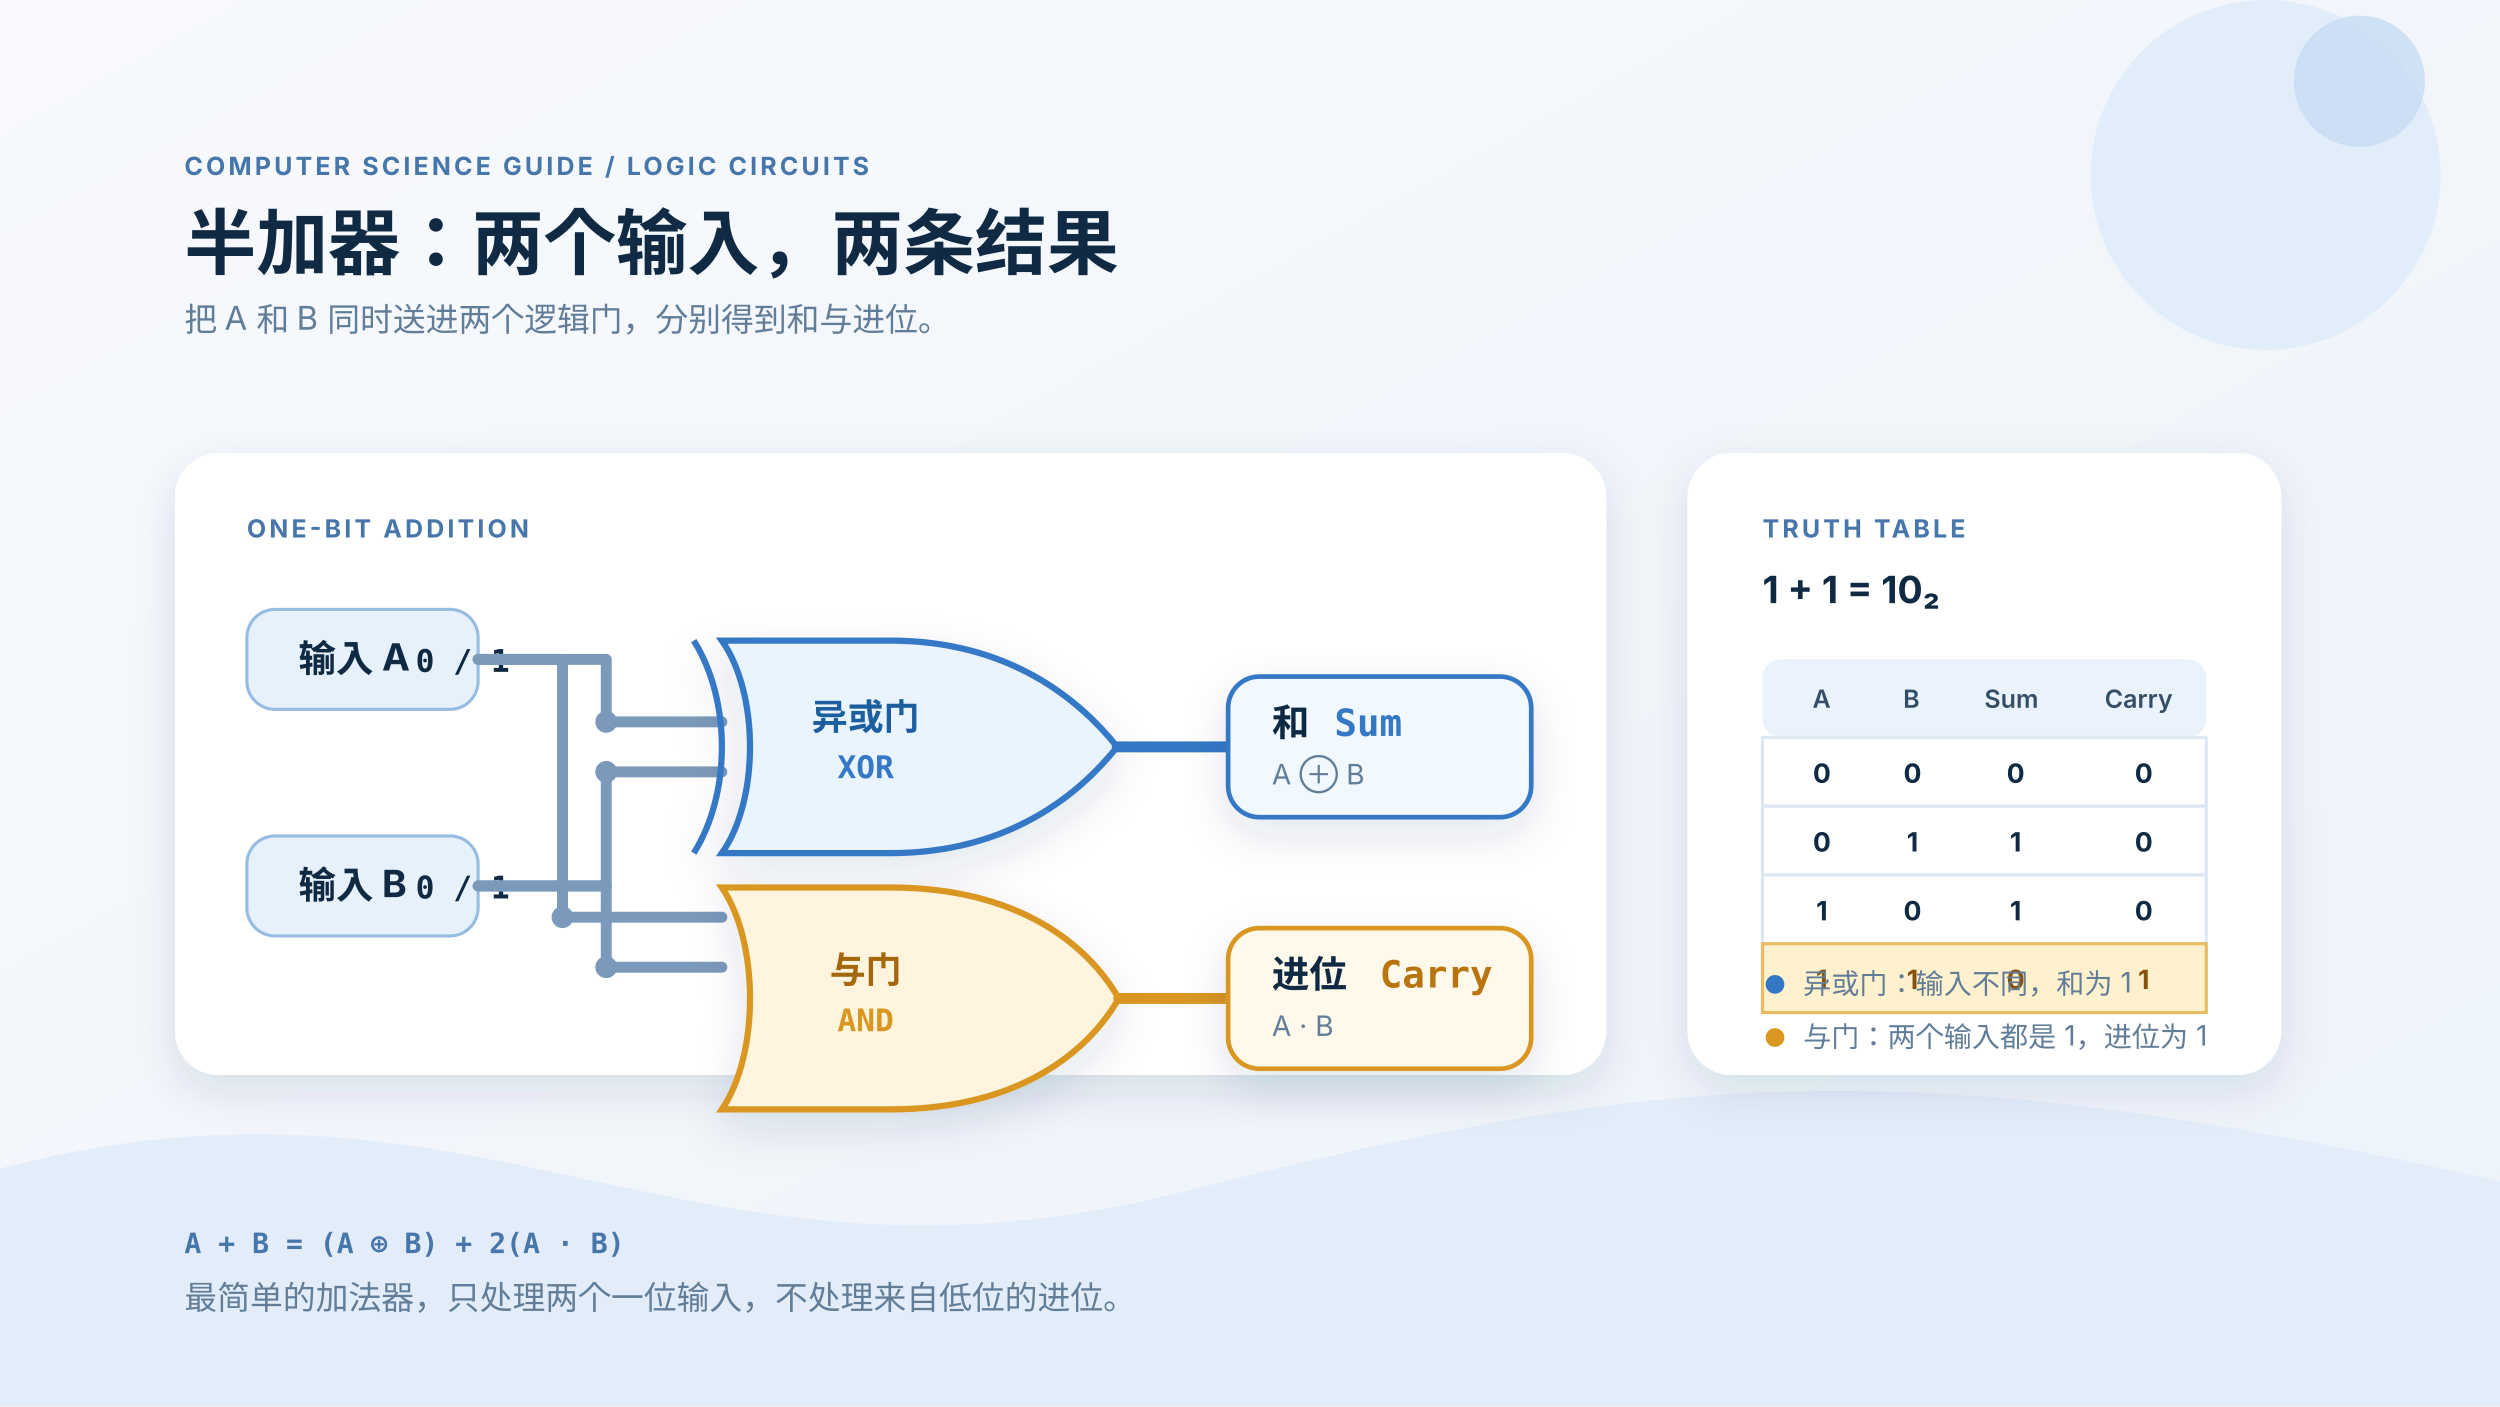
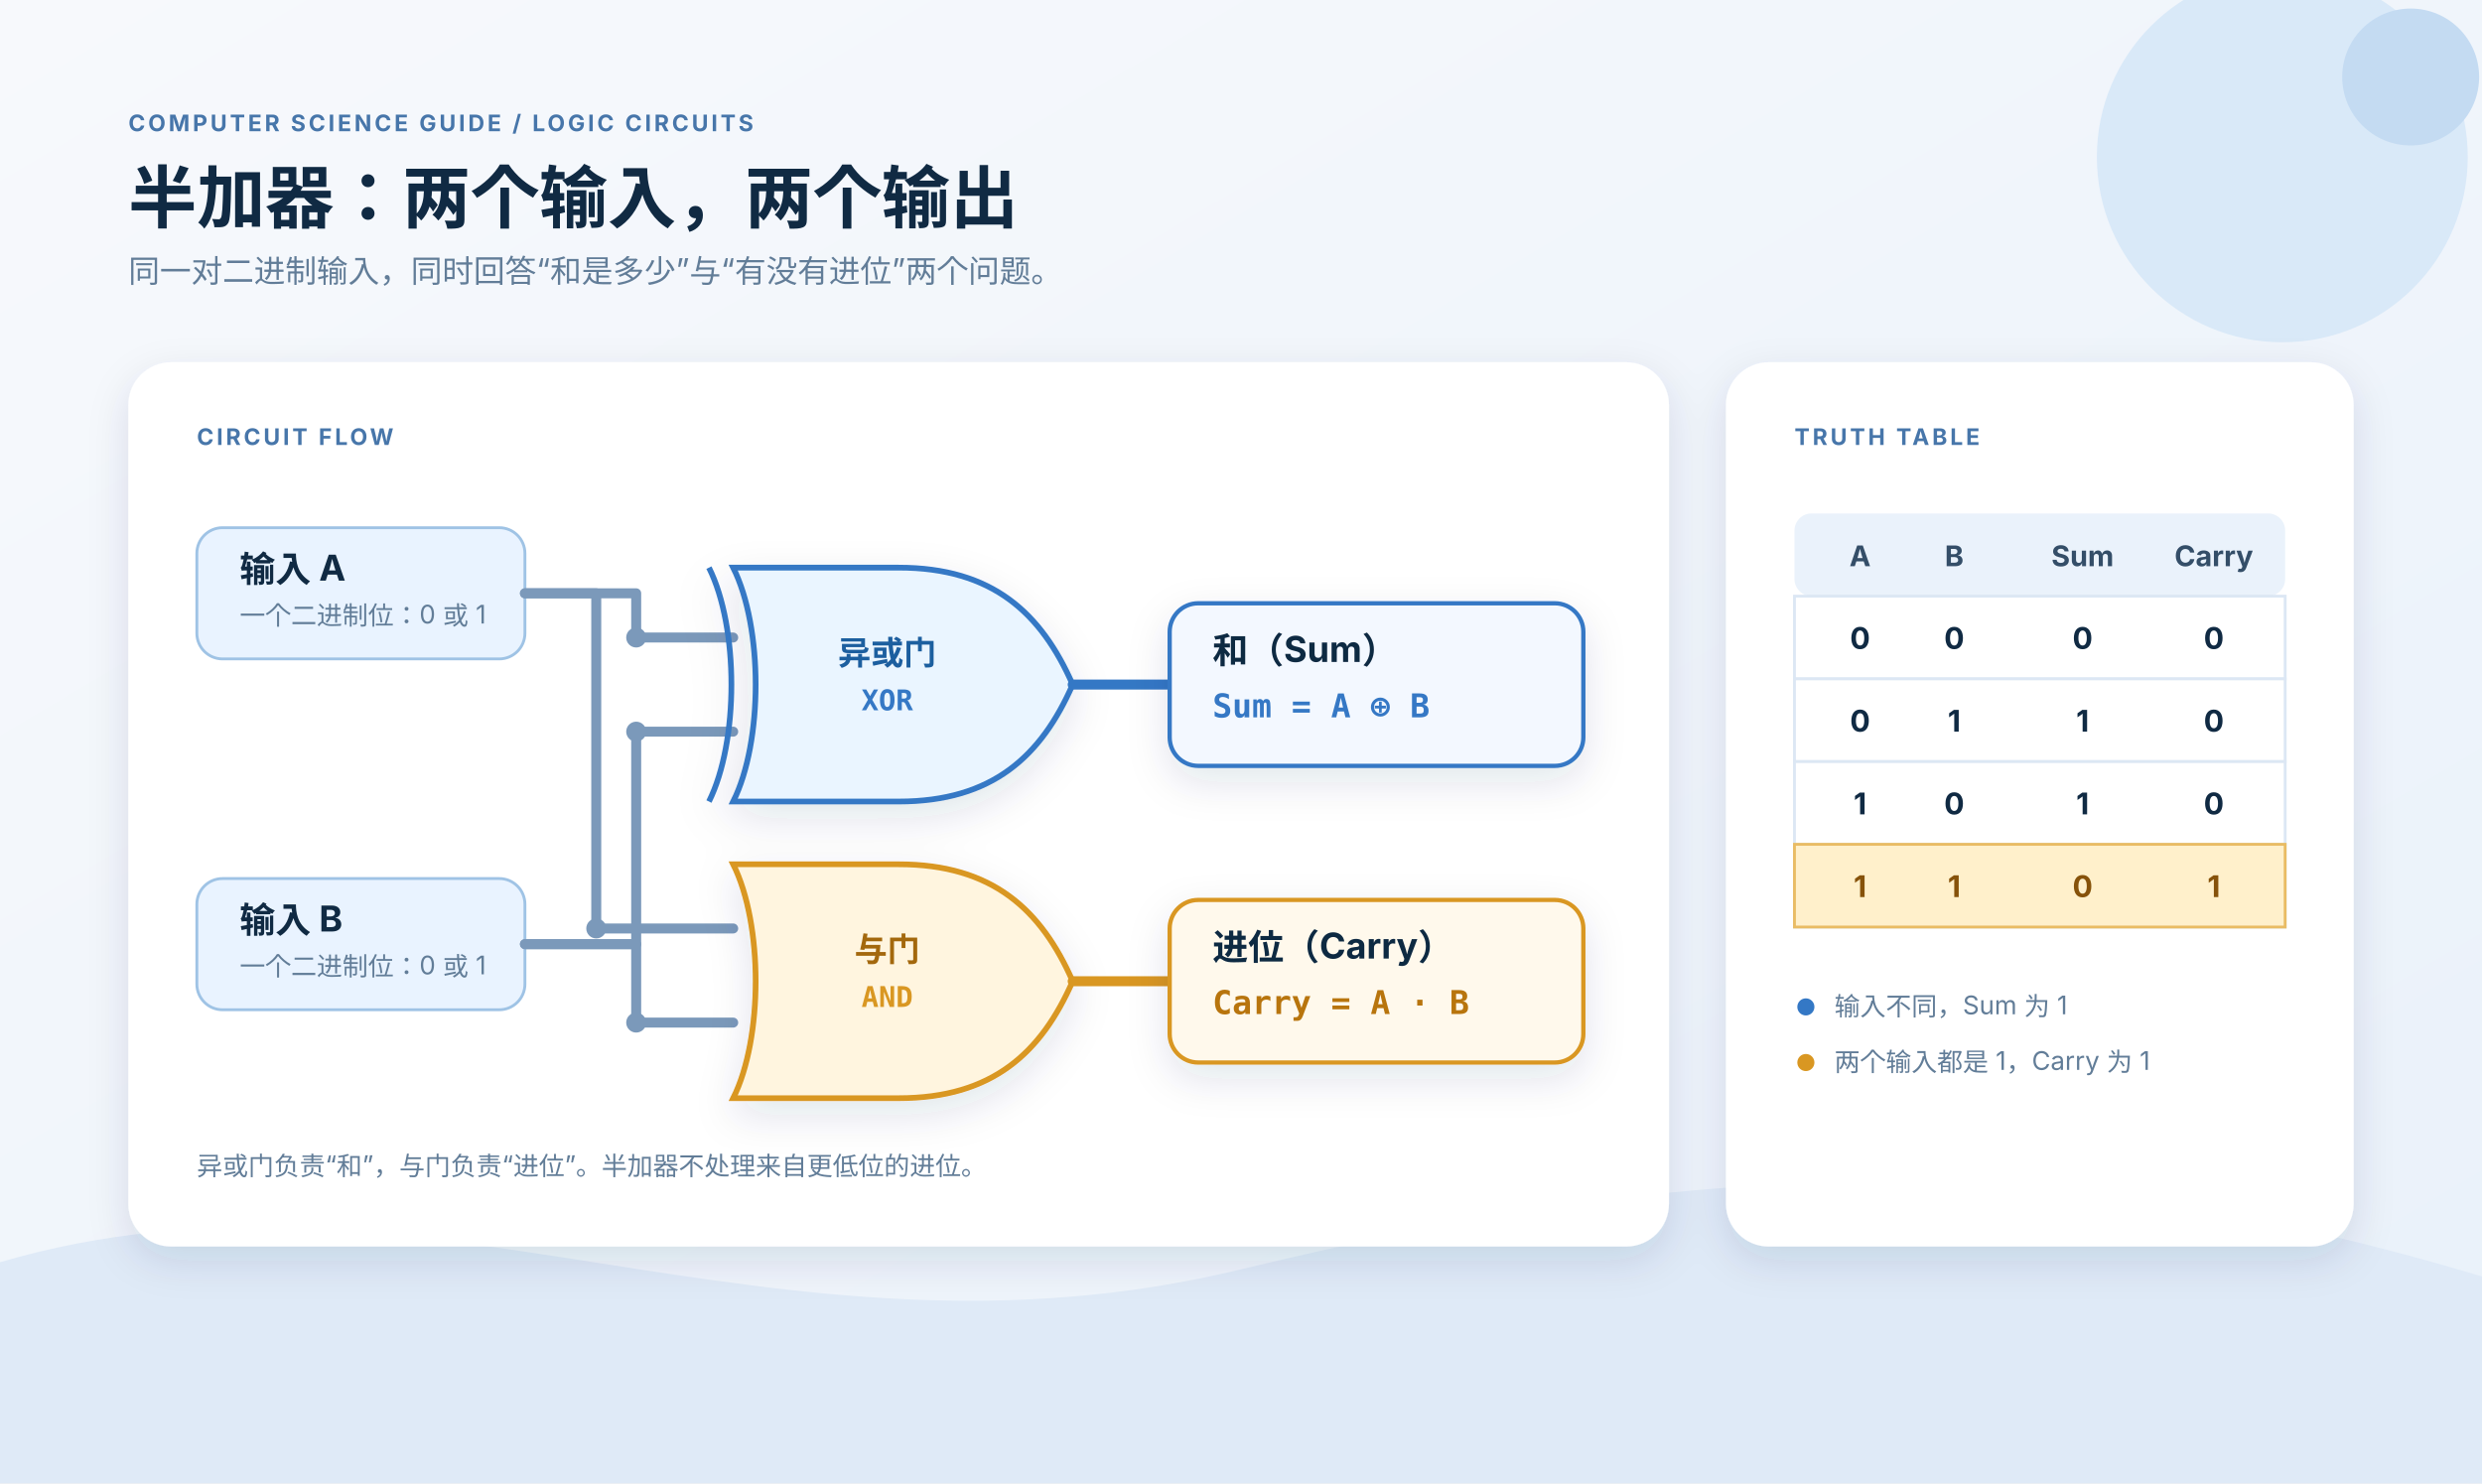
- <svg xmlns="http://www.w3.org/2000/svg" width="1600" height="900" viewBox="0 0 1600 900" role="img" aria-labelledby="title desc">
+ <svg xmlns="http://www.w3.org/2000/svg" width="1740" height="1040" viewBox="0 0 1740 1040" role="img" aria-labelledby="title desc">
  <defs>
-     <linearGradient id="background" x1="0" x2="1" y1="0" y2="1">
+     <linearGradient id="background" x1="0" y1="0" x2="1" y2="1">
      <stop offset="0" stop-color="#f7f9fc" />
-       <stop offset="1" stop-color="#edf3fb" />
+       <stop offset="1" stop-color="#e9f1fa" />
    </linearGradient>
    <filter id="shadow" x="-20%" y="-20%" width="140%" height="140%">
      <feDropShadow dx="0" dy="10" stdDeviation="14" flood-color="#17355d" flood-opacity="0.12" />
    </filter>
    <style>
-       .title { fill: #102a43; font: 700 46px -apple-system, BlinkMacSystemFont, "PingFang SC", "Microsoft YaHei", sans-serif; }
-       .subtitle { fill: #627d98; font: 400 21px -apple-system, BlinkMacSystemFont, "PingFang SC", "Microsoft YaHei", sans-serif; }
+       .title { fill: #102a43; font: 700 48px -apple-system, BlinkMacSystemFont, "PingFang SC", "Microsoft YaHei", sans-serif; }
+       .subtitle { fill: #627d98; font: 400 22px -apple-system, BlinkMacSystemFont, "PingFang SC", "Microsoft YaHei", sans-serif; }
      .eyebrow { fill: #4776aa; font: 700 16px -apple-system, BlinkMacSystemFont, "PingFang SC", "Microsoft YaHei", sans-serif; letter-spacing: 2px; }
-       .label { fill: #102a43; font: 700 24px -apple-system, BlinkMacSystemFont, "PingFang SC", "Microsoft YaHei", sans-serif; }
+       .label { fill: #102a43; font: 700 25px -apple-system, BlinkMacSystemFont, "PingFang SC", "Microsoft YaHei", sans-serif; }
      .small { fill: #627d98; font: 400 18px -apple-system, BlinkMacSystemFont, "PingFang SC", "Microsoft YaHei", sans-serif; }
-       .gate { fill: #ffffff; stroke: #bed0e5; stroke-width: 3; }
-       .wire { fill: none; stroke: #7b99ba; stroke-width: 7; stroke-linecap: round; stroke-linejoin: round; }
-       .wire-blue { fill: none; stroke: #3478c5; stroke-width: 7; stroke-linecap: round; stroke-linejoin: round; }
-       .wire-gold { fill: none; stroke: #d99722; stroke-width: 7; stroke-linecap: round; stroke-linejoin: round; }
-       .mono { fill: #102a43; font: 700 20px ui-monospace, SFMono-Regular, Menlo, monospace; }
-       .table { fill: #344e68; font: 600 16px -apple-system, BlinkMacSystemFont, "PingFang SC", "Microsoft YaHei", sans-serif; }
-       .table-strong { fill: #102a43; font: 700 17px -apple-system, BlinkMacSystemFont, "PingFang SC", "Microsoft YaHei", sans-serif; }
+       .mono { fill: #102a43; font: 700 22px ui-monospace, SFMono-Regular, Menlo, monospace; }
+       .table-head { fill: #344e68; font: 700 20px -apple-system, BlinkMacSystemFont, "PingFang SC", "Microsoft YaHei", sans-serif; }
+       .table-cell { fill: #102a43; font: 700 21px -apple-system, BlinkMacSystemFont, "PingFang SC", "Microsoft YaHei", sans-serif; }
    </style>
  </defs>
-   <rect width="1600" height="900" fill="url(#background)" />
-   <path d="M0 748 C310 666 440 844 760 762 S1240 676 1600 756 V900 H0 Z" fill="#e3edf9" />
-   <circle cx="1450" cy="112" r="112" fill="#dceafa" opacity="0.72" />
-   <circle cx="1510" cy="52" r="42" fill="#c7dcf3" opacity="0.8" />
-   <text x="118" y="112" class="eyebrow">COMPUTER SCIENCE GUIDE / LOGIC CIRCUITS</text>
-   <text x="118" y="172" class="title">半加器：两个输入，两条结果</text>
-   <text x="118" y="212" class="subtitle">把 A 和 B 同时送进两个逻辑门，分别得到和与进位。</text>
+   <rect width="1740" height="1040" fill="url(#background)" />
+   <path d="M0 885 C290 800 540 970 870 890 S1440 805 1740 895 V1040 H0 Z" fill="#dfeaf7" />
+   <circle cx="1600" cy="110" r="130" fill="#d9e9f8" />
+   <circle cx="1690" cy="54" r="48" fill="#c4dbf2" />
+   <text x="90" y="92" class="eyebrow">COMPUTER SCIENCE GUIDE / LOGIC CIRCUITS</text>
+   <text x="90" y="156" class="title">半加器：两个输入，两个输出</text>
+   <text x="90" y="198" class="subtitle">同一对二进制输入，同时回答“和是多少”与“有没有进位”两个问题。</text>
  <g filter="url(#shadow)">
-     <rect x="112" y="290" width="916" height="398" rx="28" fill="#ffffff" />
+     <rect x="90" y="254" width="1080" height="620" rx="30" fill="#ffffff" />
+     <rect x="1210" y="254" width="440" height="620" rx="30" fill="#ffffff" />
  </g>
-   <text x="158" y="344" class="eyebrow">ONE-BIT ADDITION</text>
+   <text x="138" y="312" class="eyebrow">CIRCUIT FLOW</text>
+   <text x="1258" y="312" class="eyebrow">TRUTH TABLE</text>
  <g>
-     <rect x="158" y="390" width="148" height="64" rx="18" fill="#e7f1fc" stroke="#96bce2" stroke-width="2" />
-     <text x="191" y="430" class="label">输入 A</text>
-     <text x="266" y="430" class="mono">0 / 1</text>
-     <rect x="158" y="535" width="148" height="64" rx="18" fill="#e7f1fc" stroke="#96bce2" stroke-width="2" />
-     <text x="191" y="575" class="label">输入 B</text>
-     <text x="266" y="575" class="mono">0 / 1</text>
+     <rect x="138" y="370" width="230" height="92" rx="18" fill="#e9f3ff" stroke="#9fc3e5" stroke-width="2" />
+     <text x="168" y="408" class="label">输入 A</text>
+     <text x="168" y="438" class="small">一个二进制位：0 或 1</text>
+     <rect x="138" y="616" width="230" height="92" rx="18" fill="#e9f3ff" stroke="#9fc3e5" stroke-width="2" />
+     <text x="168" y="654" class="label">输入 B</text>
+     <text x="168" y="684" class="small">一个二进制位：0 或 1</text>
  </g>
-   <path class="wire" d="M306 422 H388 V462 H462" />
-   <path class="wire" d="M306 567 H388 V494 H462" />
-   <path class="wire" d="M306 422 H360 V587 H462" />
-   <path class="wire" d="M306 567 H388 V619 H462" />
-   <circle cx="388" cy="462" r="7" fill="#7b99ba" />
-   <circle cx="388" cy="494" r="7" fill="#7b99ba" />
-   <circle cx="360" cy="587" r="7" fill="#7b99ba" />
-   <circle cx="388" cy="619" r="7" fill="#7b99ba" />
+   <g fill="none" stroke="#7b99ba" stroke-width="7" stroke-linecap="round" stroke-linejoin="round">
+     <path d="M368 416 H446 V447 H514" />
+     <path d="M368 662 H446 V513 H514" />
+     <path d="M368 416 H418 V651 H514" />
+     <path d="M368 662 H446 V717 H514" />
+   </g>
+   <circle cx="446" cy="447" r="7" fill="#7b99ba" />
+   <circle cx="446" cy="513" r="7" fill="#7b99ba" />
+   <circle cx="418" cy="651" r="7" fill="#7b99ba" />
+   <circle cx="446" cy="717" r="7" fill="#7b99ba" />
  <g filter="url(#shadow)">
-     <path d="M462 410 H570 C646 410 691 448 715 478 C691 508 646 546 570 546 H462 C486 512 486 444 462 410 Z" fill="#e9f4ff" stroke="#3478c5" stroke-width="4" />
-     <path d="M444 410 C468 448 468 508 444 546" fill="none" stroke="#3478c5" stroke-width="4" />
-     <text x="554" y="467" text-anchor="middle" fill="#1f5e9f" font-family="-apple-system, BlinkMacSystemFont, PingFang SC, Microsoft YaHei, sans-serif" font-size="23" font-weight="700">异或门</text>
-     <text x="554" y="498" text-anchor="middle" fill="#3478c5" font-family="ui-monospace, SFMono-Regular, Menlo, monospace" font-size="20" font-weight="700">XOR</text>
-     <path d="M462 568 H570 C651 568 696 604 716 639 C696 674 651 710 570 710 H462 C486 675 486 603 462 568 Z" fill="#fff4dd" stroke="#d99722" stroke-width="4" />
-     <text x="554" y="629" text-anchor="middle" fill="#a3670c" font-family="-apple-system, BlinkMacSystemFont, PingFang SC, Microsoft YaHei, sans-serif" font-size="23" font-weight="700">与门</text>
-     <text x="554" y="660" text-anchor="middle" fill="#d99722" font-family="ui-monospace, SFMono-Regular, Menlo, monospace" font-size="20" font-weight="700">AND</text>
+     <path d="M514 398 H630 C696 398 730 430 752 480 C730 530 696 562 630 562 H514 C535 520 535 440 514 398 Z" fill="#eaf5ff" stroke="#3478c5" stroke-width="4" />
+     <path d="M497 398 C518 440 518 520 497 562" fill="none" stroke="#3478c5" stroke-width="4" />
+     <text x="622" y="466" text-anchor="middle" fill="#1f5e9f" font-family="-apple-system, BlinkMacSystemFont, PingFang SC, Microsoft YaHei, sans-serif" font-size="23" font-weight="700">异或门</text>
+     <text x="622" y="498" text-anchor="middle" fill="#3478c5" font-family="ui-monospace, SFMono-Regular, Menlo, monospace" font-size="20" font-weight="700">XOR</text>
+     <path d="M514 606 H630 C696 606 730 638 752 688 C730 738 696 770 630 770 H514 C535 728 535 648 514 606 Z" fill="#fff5df" stroke="#d99722" stroke-width="4" />
+     <text x="622" y="674" text-anchor="middle" fill="#a3670c" font-family="-apple-system, BlinkMacSystemFont, PingFang SC, Microsoft YaHei, sans-serif" font-size="23" font-weight="700">与门</text>
+     <text x="622" y="706" text-anchor="middle" fill="#d99722" font-family="ui-monospace, SFMono-Regular, Menlo, monospace" font-size="20" font-weight="700">AND</text>
  </g>
-   <path class="wire-blue" d="M715 478 H786" />
-   <path class="wire-gold" d="M716 639 H786" />
+   <path d="M752 480 H820" fill="none" stroke="#3478c5" stroke-width="7" stroke-linecap="round" />
+   <path d="M752 688 H820" fill="none" stroke="#d99722" stroke-width="7" stroke-linecap="round" />
  <g filter="url(#shadow)">
-     <rect x="786" y="433" width="194" height="90" rx="20" fill="#f2f8ff" stroke="#3478c5" stroke-width="3" />
-     <text x="814" y="471" class="label">和</text>
-     <text x="854" y="471" fill="#3478c5" font-family="ui-monospace, SFMono-Regular, Menlo, monospace" font-size="24" font-weight="700">Sum</text>
-     <text x="814" y="502" class="small">A ⊕ B</text>
-     <rect x="786" y="594" width="194" height="90" rx="20" fill="#fff9ec" stroke="#d99722" stroke-width="3" />
-     <text x="814" y="632" class="label">进位</text>
-     <text x="883" y="632" fill="#b87510" font-family="ui-monospace, SFMono-Regular, Menlo, monospace" font-size="24" font-weight="700">Carry</text>
-     <text x="814" y="663" class="small">A · B</text>
+     <rect x="820" y="423" width="290" height="114" rx="20" fill="#f3f8ff" stroke="#3478c5" stroke-width="3" />
+     <text x="850" y="465" class="label">和（Sum）</text>
+     <text x="850" y="503" fill="#3478c5" font-family="ui-monospace, SFMono-Regular, Menlo, monospace" font-size="23" font-weight="700">Sum = A ⊕ B</text>
+     <rect x="820" y="631" width="290" height="114" rx="20" fill="#fff9ec" stroke="#d99722" stroke-width="3" />
+     <text x="850" y="673" class="label">进位（Carry）</text>
+     <text x="850" y="711" fill="#b87510" font-family="ui-monospace, SFMono-Regular, Menlo, monospace" font-size="23" font-weight="700">Carry = A · B</text>
  </g>
-   <g filter="url(#shadow)">
-     <rect x="1080" y="290" width="380" height="398" rx="28" fill="#ffffff" />
-   </g>
-   <text x="1128" y="344" class="eyebrow">TRUTH TABLE</text>
-   <text x="1128" y="386" class="label">1 + 1 = 10₂</text>
-   <g transform="translate(1128 422)">
-     <rect width="284" height="50" rx="12" fill="#eaf2fb" />
-     <text x="32" y="31" class="table">A</text>
-     <text x="90" y="31" class="table">B</text>
-     <text x="142" y="31" class="table">Sum</text>
-     <text x="219" y="31" class="table">Carry</text>
+   <text x="138" y="824" class="small">异或门负责“和”，与门负责“进位”。半加器不处理来自更低位的进位。</text>
+   <g transform="translate(1258 360)">
+     <rect width="344" height="58" rx="12" fill="#eaf2fb" />
+     <text x="46" y="37" text-anchor="middle" class="table-head">A</text>
+     <text x="112" y="37" text-anchor="middle" class="table-head">B</text>
+     <text x="202" y="37" text-anchor="middle" class="table-head">Sum</text>
+     <text x="294" y="37" text-anchor="middle" class="table-head">Carry</text>
    <g fill="#ffffff" stroke="#dce7f4" stroke-width="2">
-       <rect y="50" width="284" height="44" />
-       <rect y="94" width="284" height="44" />
-       <rect y="138" width="284" height="44" />
-       <rect y="182" width="284" height="44" />
+       <rect y="58" width="344" height="58" />
+       <rect y="116" width="344" height="58" />
+       <rect y="174" width="344" height="58" />
+       <rect y="232" width="344" height="58" />
    </g>
-     <g class="table-strong" text-anchor="middle">
-       <text x="38" y="79">0</text>
-       <text x="96" y="79">0</text>
-       <text x="162" y="79">0</text>
-       <text x="244" y="79">0</text>
-       <text x="38" y="123">0</text>
-       <text x="96" y="123">1</text>
-       <text x="162" y="123">1</text>
-       <text x="244" y="123">0</text>
-       <text x="38" y="167">1</text>
-       <text x="96" y="167">0</text>
-       <text x="162" y="167">1</text>
-       <text x="244" y="167">0</text>
+     <g class="table-cell" text-anchor="middle">
+       <text x="46" y="95">0</text>
+       <text x="112" y="95">0</text>
+       <text x="202" y="95">0</text>
+       <text x="294" y="95">0</text>
+       <text x="46" y="153">0</text>
+       <text x="112" y="153">1</text>
+       <text x="202" y="153">1</text>
+       <text x="294" y="153">0</text>
+       <text x="46" y="211">1</text>
+       <text x="112" y="211">0</text>
+       <text x="202" y="211">1</text>
+       <text x="294" y="211">0</text>
    </g>
-     <rect y="182" width="284" height="44" fill="#fff1cd" stroke="#e9bc64" stroke-width="2" />
-     <g fill="#86520a" font-family="-apple-system, BlinkMacSystemFont, PingFang SC, Microsoft YaHei, sans-serif" font-size="17" font-weight="700" text-anchor="middle">
-       <text x="38" y="211">1</text>
-       <text x="96" y="211">1</text>
-       <text x="162" y="211">0</text>
-       <text x="244" y="211">1</text>
+     <rect y="232" width="344" height="58" fill="#fff0cb" stroke="#e9bc64" stroke-width="2" />
+     <g fill="#86520a" font-family="-apple-system, BlinkMacSystemFont, PingFang SC, Microsoft YaHei, sans-serif" font-size="21" font-weight="700" text-anchor="middle">
+       <text x="46" y="269">1</text>
+       <text x="112" y="269">1</text>
+       <text x="202" y="269">0</text>
+       <text x="294" y="269">1</text>
    </g>
  </g>
-   <g transform="translate(1128 630)">
+   <g transform="translate(1258 706)">
    <circle cx="8" cy="0" r="6" fill="#3478c5" />
-     <text x="26" y="6" class="small">异或门：输入不同，和为 1</text>
-     <circle cx="8" cy="34" r="6" fill="#d99722" />
-     <text x="26" y="40" class="small">与门：两个输入都是 1，进位为 1</text>
+     <text x="28" y="6" class="small">输入不同，Sum 为 1</text>
+     <circle cx="8" cy="39" r="6" fill="#d99722" />
+     <text x="28" y="45" class="small">两个输入都是 1，Carry 为 1</text>
  </g>
-   <text x="118" y="802" fill="#4776aa" font-family="ui-monospace, SFMono-Regular, Menlo, monospace" font-size="18" font-weight="700">A + B = (A ⊕ B) + 2(A · B)</text>
-   <text x="118" y="838" class="subtitle">最简单的加法器，只处理两个一位输入，不处理来自低位的进位。</text>
</svg>
